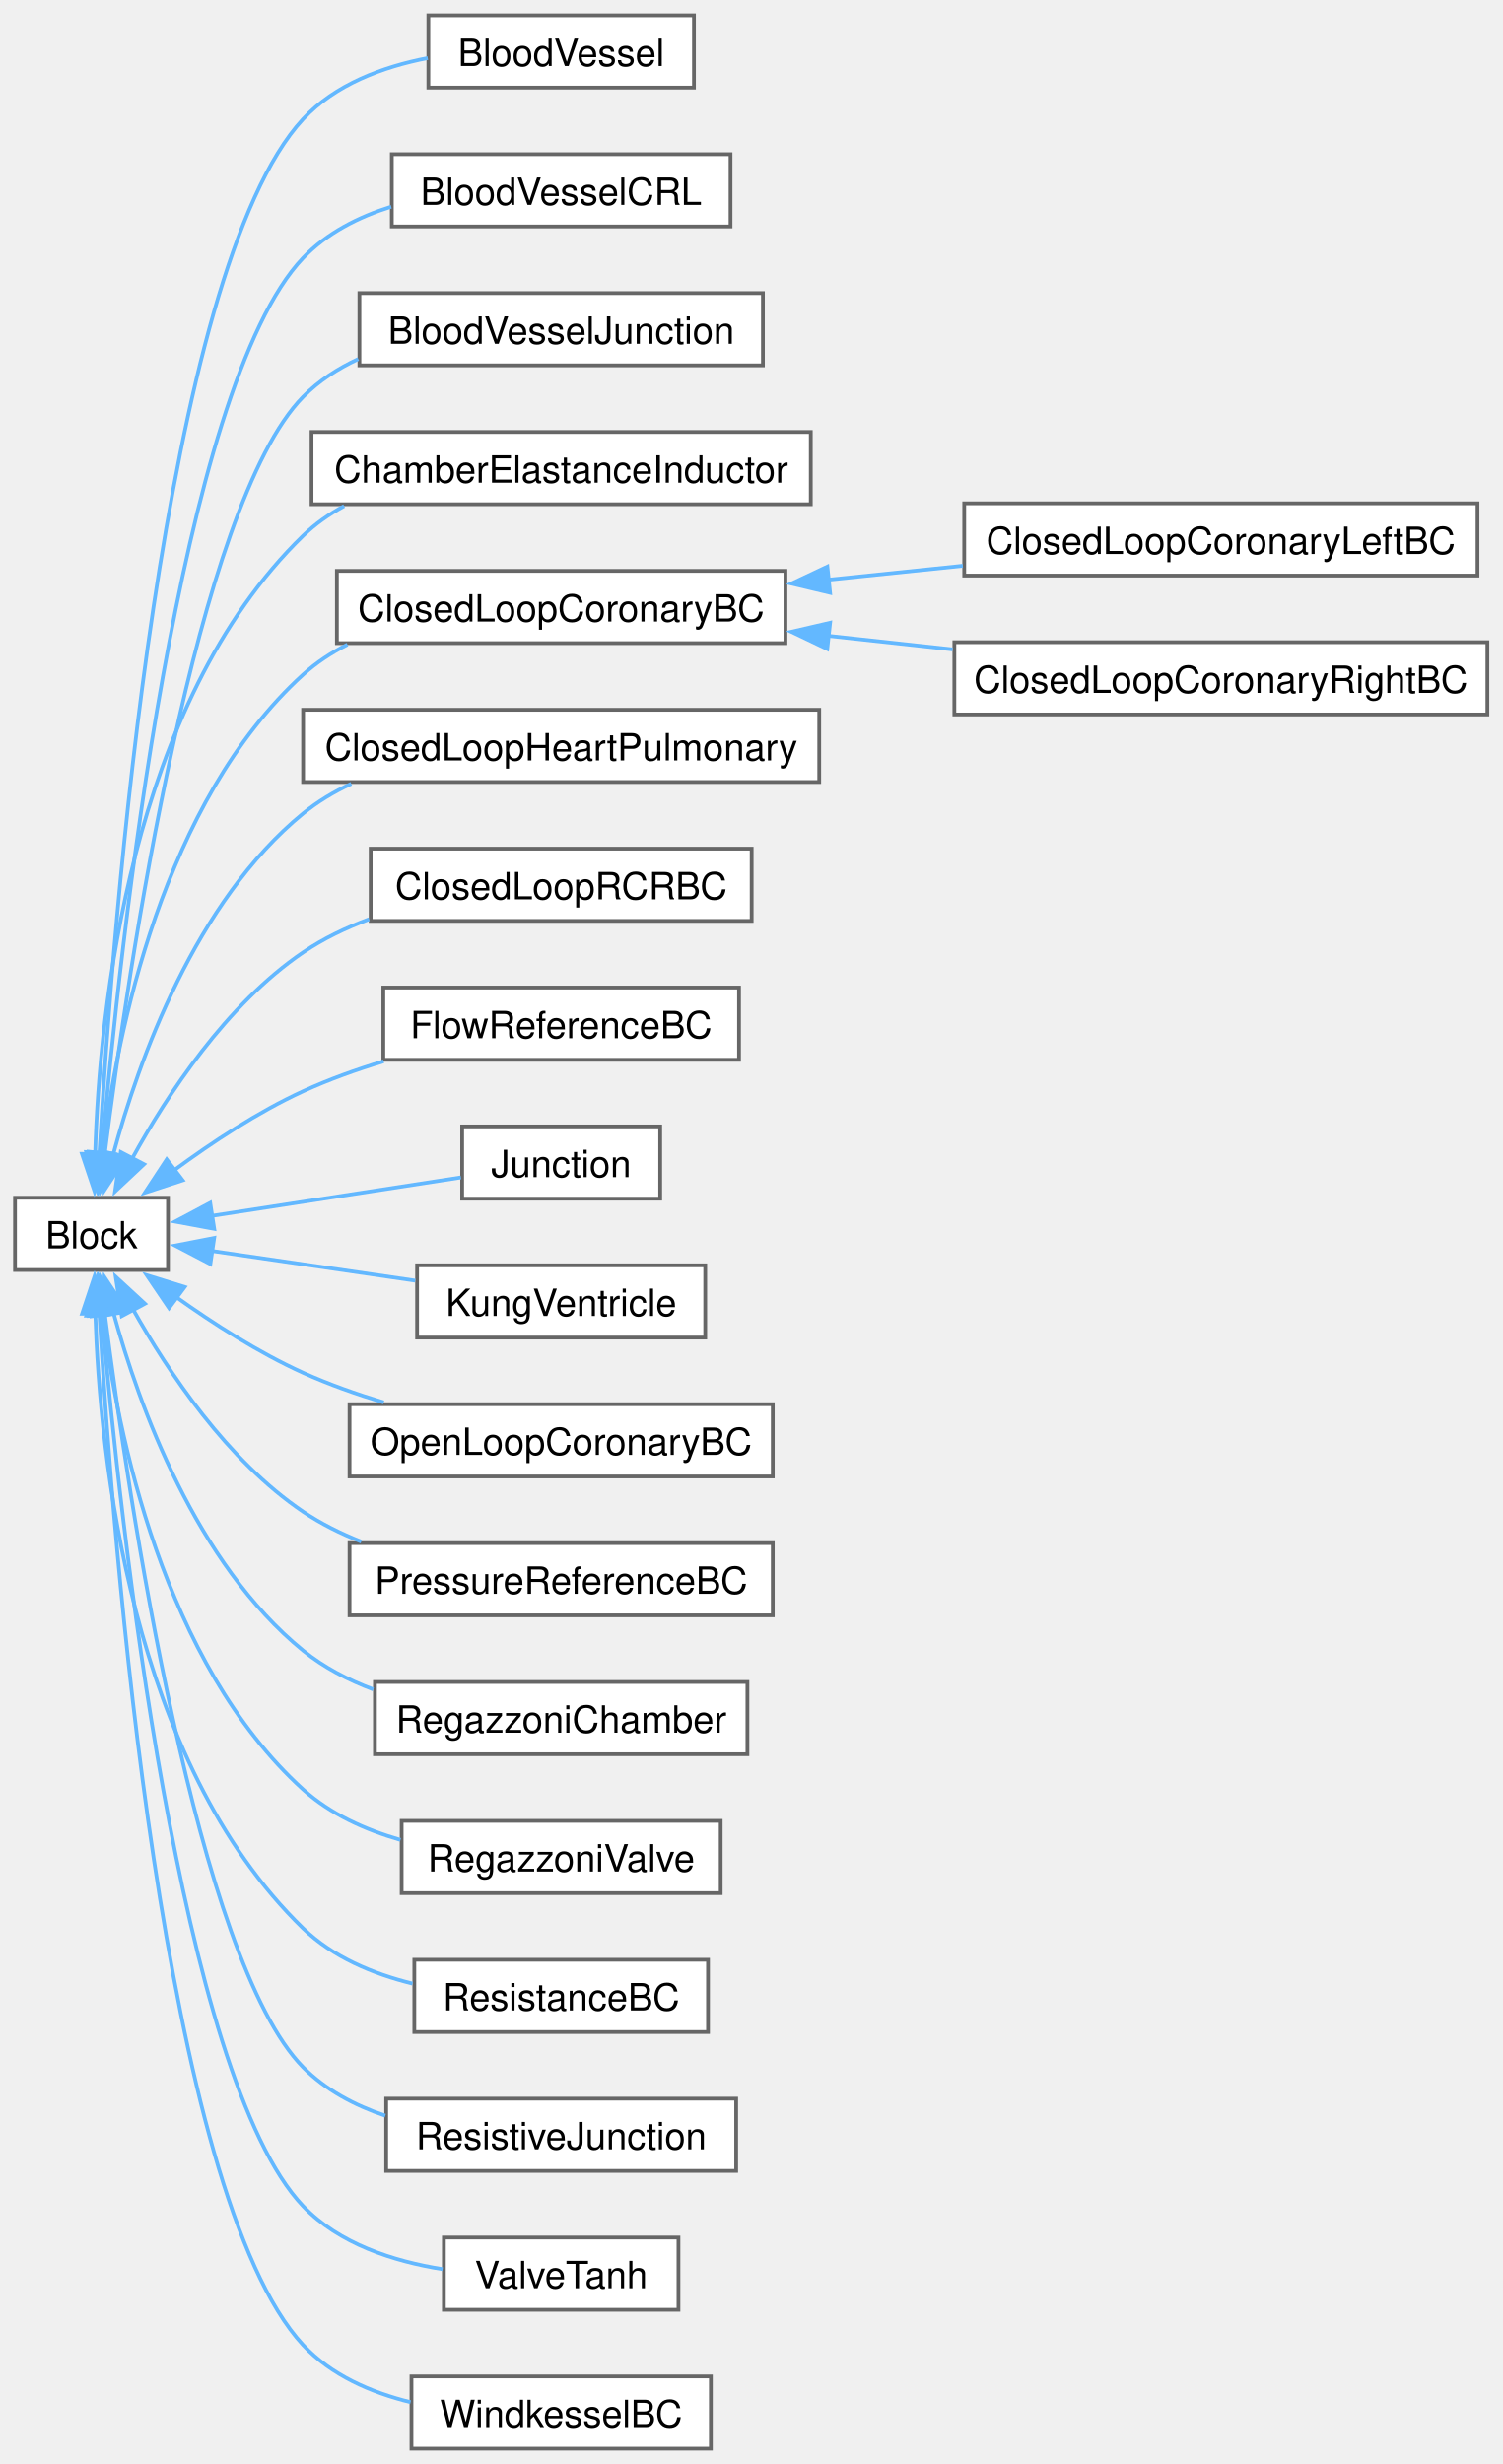
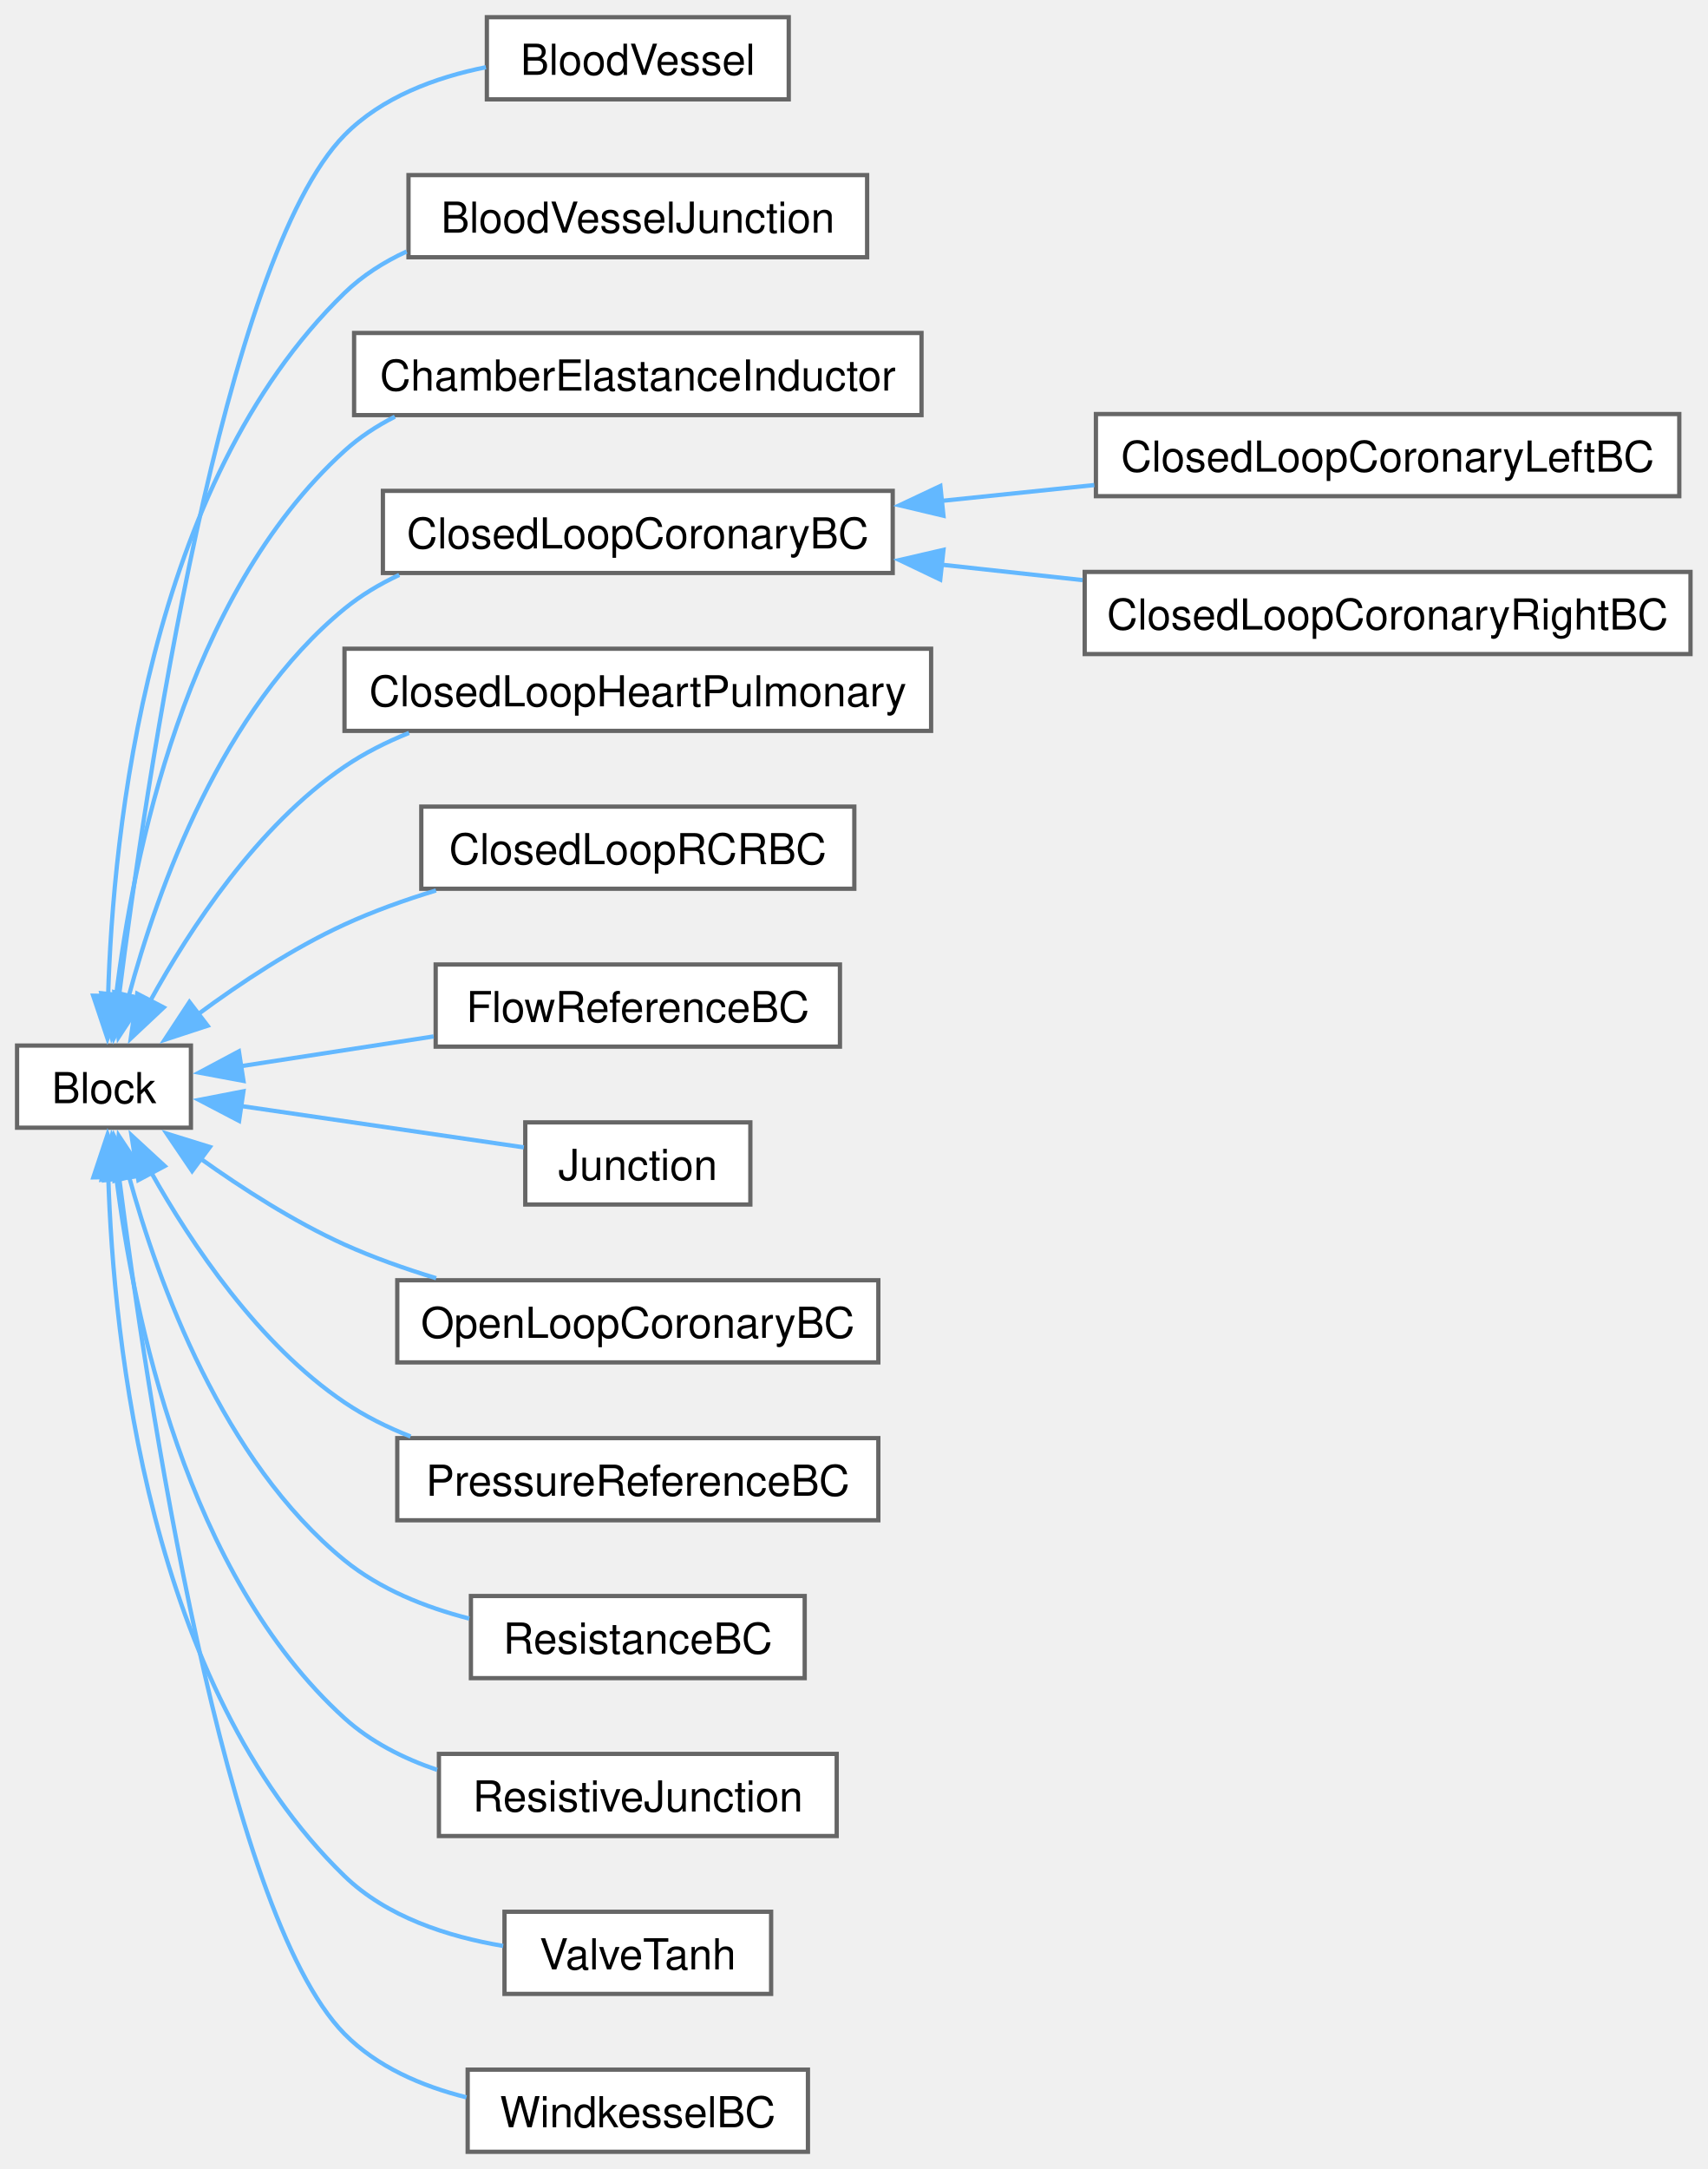
- <svg xmlns="http://www.w3.org/2000/svg" xmlns:xlink="http://www.w3.org/1999/xlink" width="400pt" height="656pt" viewBox="0.00 0.00 400.25 656.25">
-   <g id="graph0" class="graph" transform="scale(1 1) rotate(0) translate(4 652.25)">
+ <svg xmlns="http://www.w3.org/2000/svg" xmlns:xlink="http://www.w3.org/1999/xlink" width="400pt" height="508pt" viewBox="0.00 0.00 400.25 508.25">
+   <g id="graph0" class="graph" transform="scale(1 1) rotate(0) translate(4 504.25)">
    <g id="Node000000" class="node">
      <g id="a_Node000000">
        <a xlink:href="class_block.html" target="_top" xlink:title="Base class for 0D model components.">
-           <polygon fill="white" stroke="#666666" points="40.75,-333.25 0,-333.25 0,-314 40.75,-314 40.75,-333.25" />
-           <text text-anchor="middle" x="20.38" y="-319.75" font-family="Helvetica,sans-Serif" font-size="10.00">Block</text>
+           <polygon fill="white" stroke="#666666" points="40.75,-259.25 0,-259.25 0,-240 40.75,-240 40.75,-259.25" />
+           <text text-anchor="middle" x="20.38" y="-245.75" font-family="Helvetica,sans-Serif" font-size="10.00">Block</text>
        </a>
      </g>
    </g>
    <g id="Node000001" class="node">
      <g id="a_Node000001">
        <a xlink:href="class_blood_vessel.html" target="_top" xlink:title="Resistor-capacitor-inductor blood vessel with optional stenosis.">
-           <polygon fill="white" stroke="#666666" points="180.88,-648.25 110.12,-648.25 110.12,-629 180.88,-629 180.88,-648.25" />
-           <text text-anchor="middle" x="145.5" y="-634.75" font-family="Helvetica,sans-Serif" font-size="10.00">BloodVessel</text>
+           <polygon fill="white" stroke="#666666" points="180.88,-500.25 110.12,-500.25 110.12,-481 180.88,-481 180.88,-500.25" />
+           <text text-anchor="middle" x="145.5" y="-486.75" font-family="Helvetica,sans-Serif" font-size="10.00">BloodVessel</text>
        </a>
      </g>
    </g>
    <g id="edge1_Node000000_Node000001" class="edge">
      <g id="a_edge1_Node000000_Node000001">
        <a xlink:title=" ">
-           <path fill="none" stroke="#63b8ff" d="M22.47,-344.98C26.02,-406.16 39.29,-580.23 76.75,-620.62 85.27,-629.82 97.91,-634.53 109.96,-636.87" />
-           <polygon fill="#63b8ff" stroke="#63b8ff" points="25.97,-345.04 21.93,-335.24 18.98,-345.42 25.97,-345.04" />
+           <path fill="none" stroke="#63b8ff" d="M23.88,-270.75C30.2,-320.64 48.38,-443.78 76.75,-472.62 85.46,-481.47 97.98,-486.13 109.9,-488.53" />
+           <polygon fill="#63b8ff" stroke="#63b8ff" points="27.37,-270.49 22.68,-260.99 20.42,-271.35 27.37,-270.49" />
        </a>
      </g>
    </g>
    <g id="Node000002" class="node">
      <g id="a_Node000002">
-         <a xlink:href="class_blood_vessel_c_r_l.html" target="_top" xlink:title="Resistor-capacitor-inductor blood vessel with optional stenosis.">
-           <polygon fill="white" stroke="#666666" points="190.62,-611.25 100.38,-611.25 100.38,-592 190.62,-592 190.62,-611.25" />
-           <text text-anchor="middle" x="145.5" y="-597.75" font-family="Helvetica,sans-Serif" font-size="10.00">BloodVesselCRL</text>
+         <a xlink:href="class_blood_vessel_junction.html" target="_top" xlink:title="Junction between blood vessels.">
+           <polygon fill="white" stroke="#666666" points="199.25,-463.25 91.75,-463.25 91.75,-444 199.25,-444 199.25,-463.25" />
+           <text text-anchor="middle" x="145.5" y="-449.75" font-family="Helvetica,sans-Serif" font-size="10.00">BloodVesselJunction</text>
        </a>
      </g>
    </g>
    <g id="edge2_Node000000_Node000002" class="edge">
      <g id="a_edge2_Node000000_Node000002">
        <a xlink:title=" ">
-           <path fill="none" stroke="#63b8ff" d="M23.07,-344.84C27.96,-400.55 43.84,-549.04 76.75,-583.62 83.04,-590.24 91.46,-594.52 100.22,-597.27" />
-           <polygon fill="#63b8ff" stroke="#63b8ff" points="26.58,-344.79 22.26,-335.12 19.61,-345.38 26.58,-344.79" />
+           <path fill="none" stroke="#63b8ff" d="M21.34,-270.87C22.48,-309.37 30.59,-390.81 76.75,-435.62 80.94,-439.69 85.94,-442.87 91.3,-445.34" />
+           <polygon fill="#63b8ff" stroke="#63b8ff" points="24.84,-270.84 21.2,-260.89 17.84,-270.94 24.84,-270.84" />
        </a>
      </g>
    </g>
    <g id="Node000003" class="node">
      <g id="a_Node000003">
-         <a xlink:href="class_blood_vessel_junction.html" target="_top" xlink:title="Junction between blood vessels.">
-           <polygon fill="white" stroke="#666666" points="199.25,-574.25 91.75,-574.25 91.75,-555 199.25,-555 199.25,-574.25" />
-           <text text-anchor="middle" x="145.5" y="-560.75" font-family="Helvetica,sans-Serif" font-size="10.00">BloodVesselJunction</text>
+         <a xlink:href="class_chamber_elastance_inductor.html" target="_top" xlink:title="Cardiac chamber with elastance and inductor.">
+           <polygon fill="white" stroke="#666666" points="212,-426.25 79,-426.25 79,-407 212,-407 212,-426.25" />
+           <text text-anchor="middle" x="145.5" y="-412.75" font-family="Helvetica,sans-Serif" font-size="10.00">ChamberElastanceInductor</text>
        </a>
      </g>
    </g>
    <g id="edge3_Node000000_Node000003" class="edge">
      <g id="a_edge3_Node000000_Node000003">
        <a xlink:title=" ">
-           <path fill="none" stroke="#63b8ff" d="M23.88,-344.75C30.2,-394.64 48.38,-517.78 76.75,-546.62 80.93,-550.88 86,-554.16 91.45,-556.69" />
-           <polygon fill="#63b8ff" stroke="#63b8ff" points="27.37,-344.49 22.68,-334.99 20.42,-345.35 27.37,-344.49" />
+           <path fill="none" stroke="#63b8ff" d="M23.21,-270.92C27.17,-303.3 39.42,-364.72 76.75,-398.62 80.26,-401.82 84.28,-404.45 88.56,-406.63" />
+           <polygon fill="#63b8ff" stroke="#63b8ff" points="26.72,-270.78 22.19,-261.2 19.75,-271.51 26.72,-270.78" />
        </a>
      </g>
    </g>
    <g id="Node000004" class="node">
      <g id="a_Node000004">
-         <a xlink:href="class_chamber_elastance_inductor.html" target="_top" xlink:title="Cardiac chamber with elastance and inductor.">
-           <polygon fill="white" stroke="#666666" points="212,-537.25 79,-537.25 79,-518 212,-518 212,-537.25" />
-           <text text-anchor="middle" x="145.5" y="-523.75" font-family="Helvetica,sans-Serif" font-size="10.00">ChamberElastanceInductor</text>
+         <a xlink:href="class_closed_loop_coronary_b_c.html" target="_top" xlink:title="Closed loop coronary boundary condition which is connected to other blocks on both sides and the intr...">
+           <polygon fill="white" stroke="#666666" points="205.25,-389.25 85.75,-389.25 85.75,-370 205.25,-370 205.25,-389.25" />
+           <text text-anchor="middle" x="145.5" y="-375.75" font-family="Helvetica,sans-Serif" font-size="10.00">ClosedLoopCoronaryBC</text>
        </a>
      </g>
    </g>
    <g id="edge4_Node000000_Node000004" class="edge">
      <g id="a_edge4_Node000000_Node000004">
        <a xlink:title=" ">
-           <path fill="none" stroke="#63b8ff" d="M21.34,-344.87C22.48,-383.37 30.59,-464.81 76.75,-509.62 79.98,-512.76 83.69,-515.37 87.68,-517.53" />
-           <polygon fill="#63b8ff" stroke="#63b8ff" points="24.84,-344.84 21.2,-334.89 17.84,-344.94 24.84,-344.84" />
-         </a>
-       </g>
-     </g>
-     <g id="Node000005" class="node">
-       <g id="a_Node000005">
-         <a xlink:href="class_closed_loop_coronary_b_c.html" target="_top" xlink:title="Closed loop coronary boundary condition which is connected to other blocks on both sides and the intr...">
-           <polygon fill="white" stroke="#666666" points="205.25,-500.25 85.75,-500.25 85.75,-481 205.25,-481 205.25,-500.25" />
-           <text text-anchor="middle" x="145.5" y="-486.75" font-family="Helvetica,sans-Serif" font-size="10.00">ClosedLoopCoronaryBC</text>
-         </a>
-       </g>
-     </g>
-     <g id="edge5_Node000000_Node000005" class="edge">
-       <g id="a_edge5_Node000000_Node000005">
-         <a xlink:title=" ">
-           <path fill="none" stroke="#63b8ff" d="M23.21,-344.92C27.17,-377.3 39.42,-438.72 76.75,-472.62 80.26,-475.82 84.28,-478.45 88.56,-480.63" />
-           <polygon fill="#63b8ff" stroke="#63b8ff" points="26.72,-344.78 22.19,-335.2 19.75,-345.51 26.72,-344.78" />
+           <path fill="none" stroke="#63b8ff" d="M26.14,-270.69C32.98,-296.05 48.04,-338.14 76.75,-361.62 80.61,-364.78 84.97,-367.39 89.58,-369.55" />
+           <polygon fill="#63b8ff" stroke="#63b8ff" points="29.59,-270.08 23.78,-261.21 22.8,-271.76 29.59,-270.08" />
+         </a>
+       </g>
+     </g>
+     <g id="Node000007" class="node">
+       <g id="a_Node000007">
+         <a xlink:href="class_closed_loop_heart_pulmonary.html" target="_top" xlink:title="Heart and pulmonary circulation model.">
+           <polygon fill="white" stroke="#666666" points="214.25,-352.25 76.75,-352.25 76.75,-333 214.25,-333 214.25,-352.25" />
+           <text text-anchor="middle" x="145.5" y="-338.75" font-family="Helvetica,sans-Serif" font-size="10.00">ClosedLoopHeartPulmonary</text>
+         </a>
+       </g>
+     </g>
+     <g id="edge7_Node000000_Node000007" class="edge">
+       <g id="a_edge7_Node000000_Node000007">
+         <a xlink:title=" ">
+           <path fill="none" stroke="#63b8ff" d="M31.19,-269.66C40.58,-286.76 56.33,-310.74 76.75,-324.62 81.38,-327.77 86.53,-330.37 91.87,-332.52" />
+           <polygon fill="#63b8ff" stroke="#63b8ff" points="34.37,-268.18 26.65,-260.93 28.16,-271.41 34.37,-268.18" />
        </a>
      </g>
    </g>
    <g id="Node000008" class="node">
      <g id="a_Node000008">
-         <a xlink:href="class_closed_loop_heart_pulmonary.html" target="_top" xlink:title="Heart and pulmonary circulation model.">
-           <polygon fill="white" stroke="#666666" points="214.25,-463.25 76.75,-463.25 76.75,-444 214.25,-444 214.25,-463.25" />
-           <text text-anchor="middle" x="145.5" y="-449.75" font-family="Helvetica,sans-Serif" font-size="10.00">ClosedLoopHeartPulmonary</text>
+         <a xlink:href="class_closed_loop_r_c_r_b_c.html" target="_top" xlink:title="Closed-loop RCR boundary condition.">
+           <polygon fill="white" stroke="#666666" points="196.25,-315.25 94.75,-315.25 94.75,-296 196.25,-296 196.25,-315.25" />
+           <text text-anchor="middle" x="145.5" y="-301.75" font-family="Helvetica,sans-Serif" font-size="10.00">ClosedLoopRCRBC</text>
        </a>
      </g>
    </g>
    <g id="edge8_Node000000_Node000008" class="edge">
      <g id="a_edge8_Node000000_Node000008">
        <a xlink:title=" ">
-           <path fill="none" stroke="#63b8ff" d="M26.14,-344.69C32.98,-370.05 48.04,-412.14 76.75,-435.62 80.61,-438.78 84.97,-441.39 89.58,-443.55" />
-           <polygon fill="#63b8ff" stroke="#63b8ff" points="29.59,-344.08 23.78,-335.21 22.8,-345.76 29.59,-344.08" />
+           <path fill="none" stroke="#63b8ff" d="M42.44,-266.61C52.37,-273.93 64.67,-282.08 76.75,-287.62 83.5,-290.72 90.87,-293.37 98.2,-295.6" />
+           <polygon fill="#63b8ff" stroke="#63b8ff" points="44.66,-263.9 34.59,-260.6 40.41,-269.46 44.66,-263.9" />
        </a>
      </g>
    </g>
    <g id="Node000009" class="node">
      <g id="a_Node000009">
-         <a xlink:href="class_closed_loop_r_c_r_b_c.html" target="_top" xlink:title="Closed-loop RCR boundary condition.">
-           <polygon fill="white" stroke="#666666" points="196.25,-426.25 94.75,-426.25 94.75,-407 196.25,-407 196.25,-426.25" />
-           <text text-anchor="middle" x="145.5" y="-412.75" font-family="Helvetica,sans-Serif" font-size="10.00">ClosedLoopRCRBC</text>
+         <a xlink:href="class_flow_reference_b_c.html" target="_top" xlink:title="Flow reference boundary condition.">
+           <polygon fill="white" stroke="#666666" points="192.88,-278.25 98.12,-278.25 98.12,-259 192.88,-259 192.88,-278.25" />
+           <text text-anchor="middle" x="145.5" y="-264.75" font-family="Helvetica,sans-Serif" font-size="10.00">FlowReferenceBC</text>
        </a>
      </g>
    </g>
    <g id="edge9_Node000000_Node000009" class="edge">
      <g id="a_edge9_Node000000_Node000009">
        <a xlink:title=" ">
-           <path fill="none" stroke="#63b8ff" d="M31.19,-343.66C40.58,-360.76 56.33,-384.74 76.75,-398.62 82.08,-402.25 88.11,-405.15 94.32,-407.46" />
-           <polygon fill="#63b8ff" stroke="#63b8ff" points="34.37,-342.18 26.65,-334.93 28.16,-345.41 34.37,-342.18" />
+           <path fill="none" stroke="#63b8ff" d="M52.4,-254.41C66.1,-256.53 82.5,-259.06 97.64,-261.39" />
+           <polygon fill="#63b8ff" stroke="#63b8ff" points="53.07,-250.97 42.65,-252.91 52,-257.89 53.07,-250.97" />
        </a>
      </g>
    </g>
    <g id="Node000010" class="node">
      <g id="a_Node000010">
-         <a xlink:href="class_flow_reference_b_c.html" target="_top" xlink:title="Flow reference boundary condition.">
-           <polygon fill="white" stroke="#666666" points="192.88,-389.25 98.12,-389.25 98.12,-370 192.88,-370 192.88,-389.25" />
-           <text text-anchor="middle" x="145.5" y="-375.75" font-family="Helvetica,sans-Serif" font-size="10.00">FlowReferenceBC</text>
+         <a xlink:href="class_junction.html" target="_top" xlink:title="Junction.">
+           <polygon fill="white" stroke="#666666" points="171.88,-241.25 119.12,-241.25 119.12,-222 171.88,-222 171.88,-241.25" />
+           <text text-anchor="middle" x="145.5" y="-227.75" font-family="Helvetica,sans-Serif" font-size="10.00">Junction</text>
        </a>
      </g>
    </g>
    <g id="edge10_Node000000_Node000010" class="edge">
      <g id="a_edge10_Node000000_Node000010">
        <a xlink:title=" ">
-           <path fill="none" stroke="#63b8ff" d="M42.44,-340.61C52.37,-347.93 64.67,-356.08 76.75,-361.62 83.5,-364.72 90.87,-367.37 98.2,-369.6" />
-           <polygon fill="#63b8ff" stroke="#63b8ff" points="44.66,-337.9 34.59,-334.6 40.41,-343.46 44.66,-337.9" />
+           <path fill="none" stroke="#63b8ff" d="M52.43,-245.09C72.92,-242.09 99.46,-238.21 118.78,-235.39" />
+           <polygon fill="#63b8ff" stroke="#63b8ff" points="52.04,-241.6 42.65,-246.51 53.06,-248.53 52.04,-241.6" />
        </a>
      </g>
    </g>
    <g id="Node000011" class="node">
      <g id="a_Node000011">
-         <a xlink:href="class_junction.html" target="_top" xlink:title="Junction.">
-           <polygon fill="white" stroke="#666666" points="171.88,-352.25 119.12,-352.25 119.12,-333 171.88,-333 171.88,-352.25" />
-           <text text-anchor="middle" x="145.5" y="-338.75" font-family="Helvetica,sans-Serif" font-size="10.00">Junction</text>
+         <a xlink:href="class_open_loop_coronary_b_c.html" target="_top" xlink:title="Open loop coronary boundary condition based on kim_coronary.">
+           <polygon fill="white" stroke="#666666" points="201.88,-204.25 89.12,-204.25 89.12,-185 201.88,-185 201.88,-204.25" />
+           <text text-anchor="middle" x="145.5" y="-190.75" font-family="Helvetica,sans-Serif" font-size="10.00">OpenLoopCoronaryBC</text>
        </a>
      </g>
    </g>
    <g id="edge11_Node000000_Node000011" class="edge">
      <g id="a_edge11_Node000000_Node000011">
        <a xlink:title=" ">
-           <path fill="none" stroke="#63b8ff" d="M52.43,-328.42C72.92,-331.58 99.46,-335.67 118.78,-338.66" />
-           <polygon fill="#63b8ff" stroke="#63b8ff" points="53.07,-324.97 42.65,-326.91 52,-331.89 53.07,-324.97" />
+           <path fill="none" stroke="#63b8ff" d="M42.89,-232.83C52.77,-225.77 64.9,-217.98 76.75,-212.62 83.52,-209.57 90.9,-206.95 98.23,-204.73" />
+           <polygon fill="#63b8ff" stroke="#63b8ff" points="41.03,-229.85 35.08,-238.62 45.2,-235.48 41.03,-229.85" />
        </a>
      </g>
    </g>
    <g id="Node000012" class="node">
      <g id="a_Node000012">
-         <a xlink:href="class_kung_ventricle.html" target="_top" xlink:title="Cardiac chamber with elastance and inductor.">
-           <polygon fill="white" stroke="#666666" points="183.88,-315.25 107.12,-315.25 107.12,-296 183.88,-296 183.88,-315.25" />
-           <text text-anchor="middle" x="145.5" y="-301.75" font-family="Helvetica,sans-Serif" font-size="10.00">KungVentricle</text>
+         <a xlink:href="class_pressure_reference_b_c.html" target="_top" xlink:title="Pressure reference boundary condition.">
+           <polygon fill="white" stroke="#666666" points="201.88,-167.25 89.12,-167.25 89.12,-148 201.88,-148 201.88,-167.25" />
+           <text text-anchor="middle" x="145.5" y="-153.75" font-family="Helvetica,sans-Serif" font-size="10.00">PressureReferenceBC</text>
        </a>
      </g>
    </g>
    <g id="edge12_Node000000_Node000012" class="edge">
      <g id="a_edge12_Node000000_Node000012">
        <a xlink:title=" ">
-           <path fill="none" stroke="#63b8ff" d="M52.36,-319.09C68.84,-316.69 89.23,-313.71 106.63,-311.16" />
-           <polygon fill="#63b8ff" stroke="#63b8ff" points="52.04,-315.6 42.65,-320.51 53.06,-322.53 52.04,-315.6" />
+           <path fill="none" stroke="#63b8ff" d="M31.4,-229.59C40.86,-212.73 56.57,-189.25 76.75,-175.62 81.49,-172.42 86.77,-169.79 92.24,-167.63" />
+           <polygon fill="#63b8ff" stroke="#63b8ff" points="28.43,-227.73 26.82,-238.2 34.61,-231.02 28.43,-227.73" />
        </a>
      </g>
    </g>
    <g id="Node000013" class="node">
      <g id="a_Node000013">
-         <a xlink:href="class_open_loop_coronary_b_c.html" target="_top" xlink:title="Open loop coronary boundary condition based on kim_coronary.">
-           <polygon fill="white" stroke="#666666" points="201.88,-278.25 89.12,-278.25 89.12,-259 201.88,-259 201.88,-278.25" />
-           <text text-anchor="middle" x="145.5" y="-264.75" font-family="Helvetica,sans-Serif" font-size="10.00">OpenLoopCoronaryBC</text>
-         </a>
-       </g>
-     </g>
-     <g id="edge13_Node000000_Node000013" class="edge">
-       <g id="a_edge13_Node000000_Node000013">
-         <a xlink:title=" ">
-           <path fill="none" stroke="#63b8ff" d="M42.89,-306.83C52.77,-299.77 64.9,-291.98 76.75,-286.62 83.52,-283.57 90.9,-280.95 98.23,-278.73" />
-           <polygon fill="#63b8ff" stroke="#63b8ff" points="41.03,-303.85 35.08,-312.62 45.2,-309.48 41.03,-303.85" />
-         </a>
-       </g>
-     </g>
-     <g id="Node000014" class="node">
-       <g id="a_Node000014">
-         <a xlink:href="class_pressure_reference_b_c.html" target="_top" xlink:title="Pressure reference boundary condition.">
-           <polygon fill="white" stroke="#666666" points="201.88,-241.25 89.12,-241.25 89.12,-222 201.88,-222 201.88,-241.25" />
-           <text text-anchor="middle" x="145.5" y="-227.75" font-family="Helvetica,sans-Serif" font-size="10.00">PressureReferenceBC</text>
-         </a>
-       </g>
-     </g>
-     <g id="edge14_Node000000_Node000014" class="edge">
-       <g id="a_edge14_Node000000_Node000014">
-         <a xlink:title=" ">
-           <path fill="none" stroke="#63b8ff" d="M31.4,-303.59C40.86,-286.73 56.57,-263.25 76.75,-249.62 81.49,-246.42 86.77,-243.79 92.24,-241.63" />
-           <polygon fill="#63b8ff" stroke="#63b8ff" points="28.43,-301.73 26.82,-312.2 34.61,-305.02 28.43,-301.73" />
-         </a>
-       </g>
-     </g>
-     <g id="Node000015" class="node">
-       <g id="a_Node000015">
-         <a xlink:href="class_regazzoni_chamber.html" target="_top" xlink:title="Cardiac chamber with elastance and inductor.">
-           <polygon fill="white" stroke="#666666" points="195.12,-204.25 95.88,-204.25 95.88,-185 195.12,-185 195.12,-204.25" />
-           <text text-anchor="middle" x="145.5" y="-190.75" font-family="Helvetica,sans-Serif" font-size="10.00">RegazzoniChamber</text>
-         </a>
-       </g>
-     </g>
-     <g id="edge15_Node000000_Node000015" class="edge">
-       <g id="a_edge15_Node000000_Node000015">
-         <a xlink:title=" ">
-           <path fill="none" stroke="#63b8ff" d="M26.19,-302.74C33.08,-277.61 48.2,-235.89 76.75,-212.62 82.22,-208.17 88.69,-204.8 95.43,-202.27" />
-           <polygon fill="#63b8ff" stroke="#63b8ff" points="22.88,-301.57 23.82,-312.13 29.66,-303.29 22.88,-301.57" />
-         </a>
-       </g>
-     </g>
-     <g id="Node000016" class="node">
-       <g id="a_Node000016">
-         <a xlink:href="class_regazzoni_valve.html" target="_top" xlink:title="Valve (tanh) block.">
-           <polygon fill="white" stroke="#666666" points="188,-167.25 103,-167.25 103,-148 188,-148 188,-167.25" />
-           <text text-anchor="middle" x="145.5" y="-153.75" font-family="Helvetica,sans-Serif" font-size="10.00">RegazzoniValve</text>
-         </a>
-       </g>
-     </g>
-     <g id="edge16_Node000000_Node000016" class="edge">
-       <g id="a_edge16_Node000000_Node000016">
-         <a xlink:title=" ">
-           <path fill="none" stroke="#63b8ff" d="M23.26,-302.47C27.27,-270.31 39.6,-209.29 76.75,-175.62 83.96,-169.09 93.29,-164.88 102.69,-162.18" />
-           <polygon fill="#63b8ff" stroke="#63b8ff" points="19.81,-301.8 22.22,-312.12 26.77,-302.55 19.81,-301.8" />
-         </a>
-       </g>
-     </g>
-     <g id="Node000017" class="node">
-       <g id="a_Node000017">
        <a xlink:href="class_resistance_b_c.html" target="_top" xlink:title="Resistance boundary condition.">
          <polygon fill="white" stroke="#666666" points="184.62,-130.25 106.38,-130.25 106.38,-111 184.62,-111 184.62,-130.25" />
          <text text-anchor="middle" x="145.5" y="-116.75" font-family="Helvetica,sans-Serif" font-size="10.00">ResistanceBC</text>
        </a>
      </g>
    </g>
-     <g id="edge17_Node000000_Node000017" class="edge">
-       <g id="a_edge17_Node000000_Node000017">
-         <a xlink:title=" ">
-           <path fill="none" stroke="#63b8ff" d="M21.38,-302.49C22.58,-264.2 30.78,-183.18 76.75,-138.62 84.61,-131 95.32,-126.51 105.9,-123.9" />
-           <polygon fill="#63b8ff" stroke="#63b8ff" points="17.88,-302.36 21.22,-312.41 24.88,-302.47 17.88,-302.36" />
-         </a>
-       </g>
-     </g>
-     <g id="Node000018" class="node">
-       <g id="a_Node000018">
+     <g id="edge13_Node000000_Node000013" class="edge">
+       <g id="a_edge13_Node000000_Node000013">
+         <a xlink:title=" ">
+           <path fill="none" stroke="#63b8ff" d="M26.19,-228.74C33.08,-203.61 48.2,-161.89 76.75,-138.62 85.05,-131.86 95.65,-127.62 105.99,-124.96" />
+           <polygon fill="#63b8ff" stroke="#63b8ff" points="22.88,-227.57 23.82,-238.13 29.66,-229.29 22.88,-227.57" />
+         </a>
+       </g>
+     </g>
+     <g id="Node000014" class="node">
+       <g id="a_Node000014">
        <a xlink:href="class_resistive_junction.html" target="_top" xlink:title="ResistiveJunction.">
          <polygon fill="white" stroke="#666666" points="192.12,-93.25 98.88,-93.25 98.88,-74 192.12,-74 192.12,-93.25" />
          <text text-anchor="middle" x="145.5" y="-79.75" font-family="Helvetica,sans-Serif" font-size="10.00">ResistiveJunction</text>
        </a>
      </g>
    </g>
-     <g id="edge18_Node000000_Node000018" class="edge">
-       <g id="a_edge18_Node000000_Node000018">
-         <a xlink:title=" ">
-           <path fill="none" stroke="#63b8ff" d="M23.93,-302.26C30.33,-252.37 48.54,-130.26 76.75,-101.62 82.73,-95.56 90.5,-91.46 98.64,-88.71" />
-           <polygon fill="#63b8ff" stroke="#63b8ff" points="20.48,-301.68 22.72,-312.03 27.42,-302.54 20.48,-301.68" />
-         </a>
-       </g>
-     </g>
-     <g id="Node000019" class="node">
-       <g id="a_Node000019">
+     <g id="edge14_Node000000_Node000014" class="edge">
+       <g id="a_edge14_Node000000_Node000014">
+         <a xlink:title=" ">
+           <path fill="none" stroke="#63b8ff" d="M23.26,-228.47C27.27,-196.31 39.6,-135.29 76.75,-101.62 82.88,-96.07 90.54,-92.19 98.47,-89.5" />
+           <polygon fill="#63b8ff" stroke="#63b8ff" points="19.81,-227.8 22.22,-238.12 26.77,-228.55 19.81,-227.8" />
+         </a>
+       </g>
+     </g>
+     <g id="Node000015" class="node">
+       <g id="a_Node000015">
        <a xlink:href="class_valve_tanh.html" target="_top" xlink:title="Valve (tanh) block.">
          <polygon fill="white" stroke="#666666" points="176.75,-56.25 114.25,-56.25 114.25,-37 176.75,-37 176.75,-56.25" />
          <text text-anchor="middle" x="145.5" y="-42.75" font-family="Helvetica,sans-Serif" font-size="10.00">ValveTanh</text>
        </a>
      </g>
    </g>
-     <g id="edge19_Node000000_Node000019" class="edge">
-       <g id="a_edge19_Node000000_Node000019">
-         <a xlink:title=" ">
-           <path fill="none" stroke="#63b8ff" d="M23.09,-302.49C28,-246.99 43.95,-99.07 76.75,-64.62 86.32,-54.58 100.8,-49.91 113.92,-47.82" />
-           <polygon fill="#63b8ff" stroke="#63b8ff" points="19.62,-301.91 22.26,-312.17 26.6,-302.5 19.62,-301.91" />
-         </a>
-       </g>
-     </g>
-     <g id="Node000020" class="node">
-       <g id="a_Node000020">
+     <g id="edge15_Node000000_Node000015" class="edge">
+       <g id="a_edge15_Node000000_Node000015">
+         <a xlink:title=" ">
+           <path fill="none" stroke="#63b8ff" d="M21.38,-228.49C22.58,-190.2 30.78,-109.18 76.75,-64.62 86.62,-55.05 100.98,-50.42 113.94,-48.24" />
+           <polygon fill="#63b8ff" stroke="#63b8ff" points="17.88,-228.36 21.22,-238.41 24.88,-228.47 17.88,-228.36" />
+         </a>
+       </g>
+     </g>
+     <g id="Node000016" class="node">
+       <g id="a_Node000016">
        <a xlink:href="class_windkessel_b_c.html" target="_top" xlink:title="Windkessel RCR boundary condition.">
          <polygon fill="white" stroke="#666666" points="185.38,-19.25 105.62,-19.25 105.62,0 185.38,0 185.38,-19.25" />
          <text text-anchor="middle" x="145.5" y="-5.75" font-family="Helvetica,sans-Serif" font-size="10.00">WindkesselBC</text>
        </a>
      </g>
    </g>
-     <g id="edge20_Node000000_Node000020" class="edge">
-       <g id="a_edge20_Node000000_Node000020">
-         <a xlink:title=" ">
-           <path fill="none" stroke="#63b8ff" d="M22.48,-302.34C26.06,-241.36 39.4,-67.88 76.75,-27.62 84.2,-19.6 94.79,-14.99 105.38,-12.39" />
-           <polygon fill="#63b8ff" stroke="#63b8ff" points="19,-301.86 21.94,-312.04 25.99,-302.25 19,-301.86" />
+     <g id="edge16_Node000000_Node000016" class="edge">
+       <g id="a_edge16_Node000000_Node000016">
+         <a xlink:title=" ">
+           <path fill="none" stroke="#63b8ff" d="M23.93,-228.26C30.33,-178.37 48.54,-56.26 76.75,-27.62 84.35,-19.91 94.85,-15.38 105.33,-12.76" />
+           <polygon fill="#63b8ff" stroke="#63b8ff" points="20.48,-227.68 22.72,-238.03 27.42,-228.54 20.48,-227.68" />
+         </a>
+       </g>
+     </g>
+     <g id="Node000005" class="node">
+       <g id="a_Node000005">
+         <a xlink:href="class_closed_loop_coronary_left_b_c.html" target="_top" xlink:title="Left side of closed loop coronary boundary condition ClosedLoopCoronaryBC.">
+           <polygon fill="white" stroke="#666666" points="389.62,-407.25 252.88,-407.25 252.88,-388 389.62,-388 389.62,-407.25" />
+           <text text-anchor="middle" x="321.25" y="-393.75" font-family="Helvetica,sans-Serif" font-size="10.00">ClosedLoopCoronaryLeftBC</text>
+         </a>
+       </g>
+     </g>
+     <g id="edge5_Node000004_Node000005" class="edge">
+       <g id="a_edge5_Node000004_Node000005">
+         <a xlink:title=" ">
+           <path fill="none" stroke="#63b8ff" d="M216.53,-386.88C228.4,-388.11 240.7,-389.38 252.5,-390.61" />
+           <polygon fill="#63b8ff" stroke="#63b8ff" points="217.14,-383.42 206.83,-385.87 216.42,-390.39 217.14,-383.42" />
        </a>
      </g>
    </g>
    <g id="Node000006" class="node">
      <g id="a_Node000006">
-         <a xlink:href="class_closed_loop_coronary_left_b_c.html" target="_top" xlink:title="Left side of closed loop coronary boundary condition ClosedLoopCoronaryBC.">
-           <polygon fill="white" stroke="#666666" points="389.62,-518.25 252.88,-518.25 252.88,-499 389.62,-499 389.62,-518.25" />
-           <text text-anchor="middle" x="321.25" y="-504.75" font-family="Helvetica,sans-Serif" font-size="10.00">ClosedLoopCoronaryLeftBC</text>
-         </a>
-       </g>
-     </g>
-     <g id="edge6_Node000005_Node000006" class="edge">
-       <g id="a_edge6_Node000005_Node000006">
-         <a xlink:title=" ">
-           <path fill="none" stroke="#63b8ff" d="M216.53,-497.88C228.4,-499.11 240.7,-500.38 252.5,-501.61" />
-           <polygon fill="#63b8ff" stroke="#63b8ff" points="217.14,-494.42 206.83,-496.87 216.42,-501.39 217.14,-494.42" />
-         </a>
-       </g>
-     </g>
-     <g id="Node000007" class="node">
-       <g id="a_Node000007">
        <a xlink:href="class_closed_loop_coronary_right_b_c.html" target="_top" xlink:title="Right side of closed loop coronary boundary condition ClosedLoopCoronaryBC.">
-           <polygon fill="white" stroke="#666666" points="392.25,-481.25 250.25,-481.25 250.25,-462 392.25,-462 392.25,-481.25" />
-           <text text-anchor="middle" x="321.25" y="-467.75" font-family="Helvetica,sans-Serif" font-size="10.00">ClosedLoopCoronaryRightBC</text>
-         </a>
-       </g>
-     </g>
-     <g id="edge7_Node000005_Node000007" class="edge">
-       <g id="a_edge7_Node000005_Node000007">
-         <a xlink:title=" ">
-           <path fill="none" stroke="#63b8ff" d="M216.56,-482.96C227.5,-481.77 238.81,-480.53 249.76,-479.33" />
-           <polygon fill="#63b8ff" stroke="#63b8ff" points="216.39,-479.46 206.83,-484.03 217.15,-486.42 216.39,-479.46" />
+           <polygon fill="white" stroke="#666666" points="392.25,-370.25 250.25,-370.25 250.25,-351 392.25,-351 392.25,-370.25" />
+           <text text-anchor="middle" x="321.25" y="-356.75" font-family="Helvetica,sans-Serif" font-size="10.00">ClosedLoopCoronaryRightBC</text>
+         </a>
+       </g>
+     </g>
+     <g id="edge6_Node000004_Node000006" class="edge">
+       <g id="a_edge6_Node000004_Node000006">
+         <a xlink:title=" ">
+           <path fill="none" stroke="#63b8ff" d="M216.56,-371.96C227.5,-370.77 238.81,-369.53 249.76,-368.33" />
+           <polygon fill="#63b8ff" stroke="#63b8ff" points="216.39,-368.46 206.83,-373.03 217.15,-375.42 216.39,-368.46" />
        </a>
      </g>
    </g>
  </g>
</svg>
